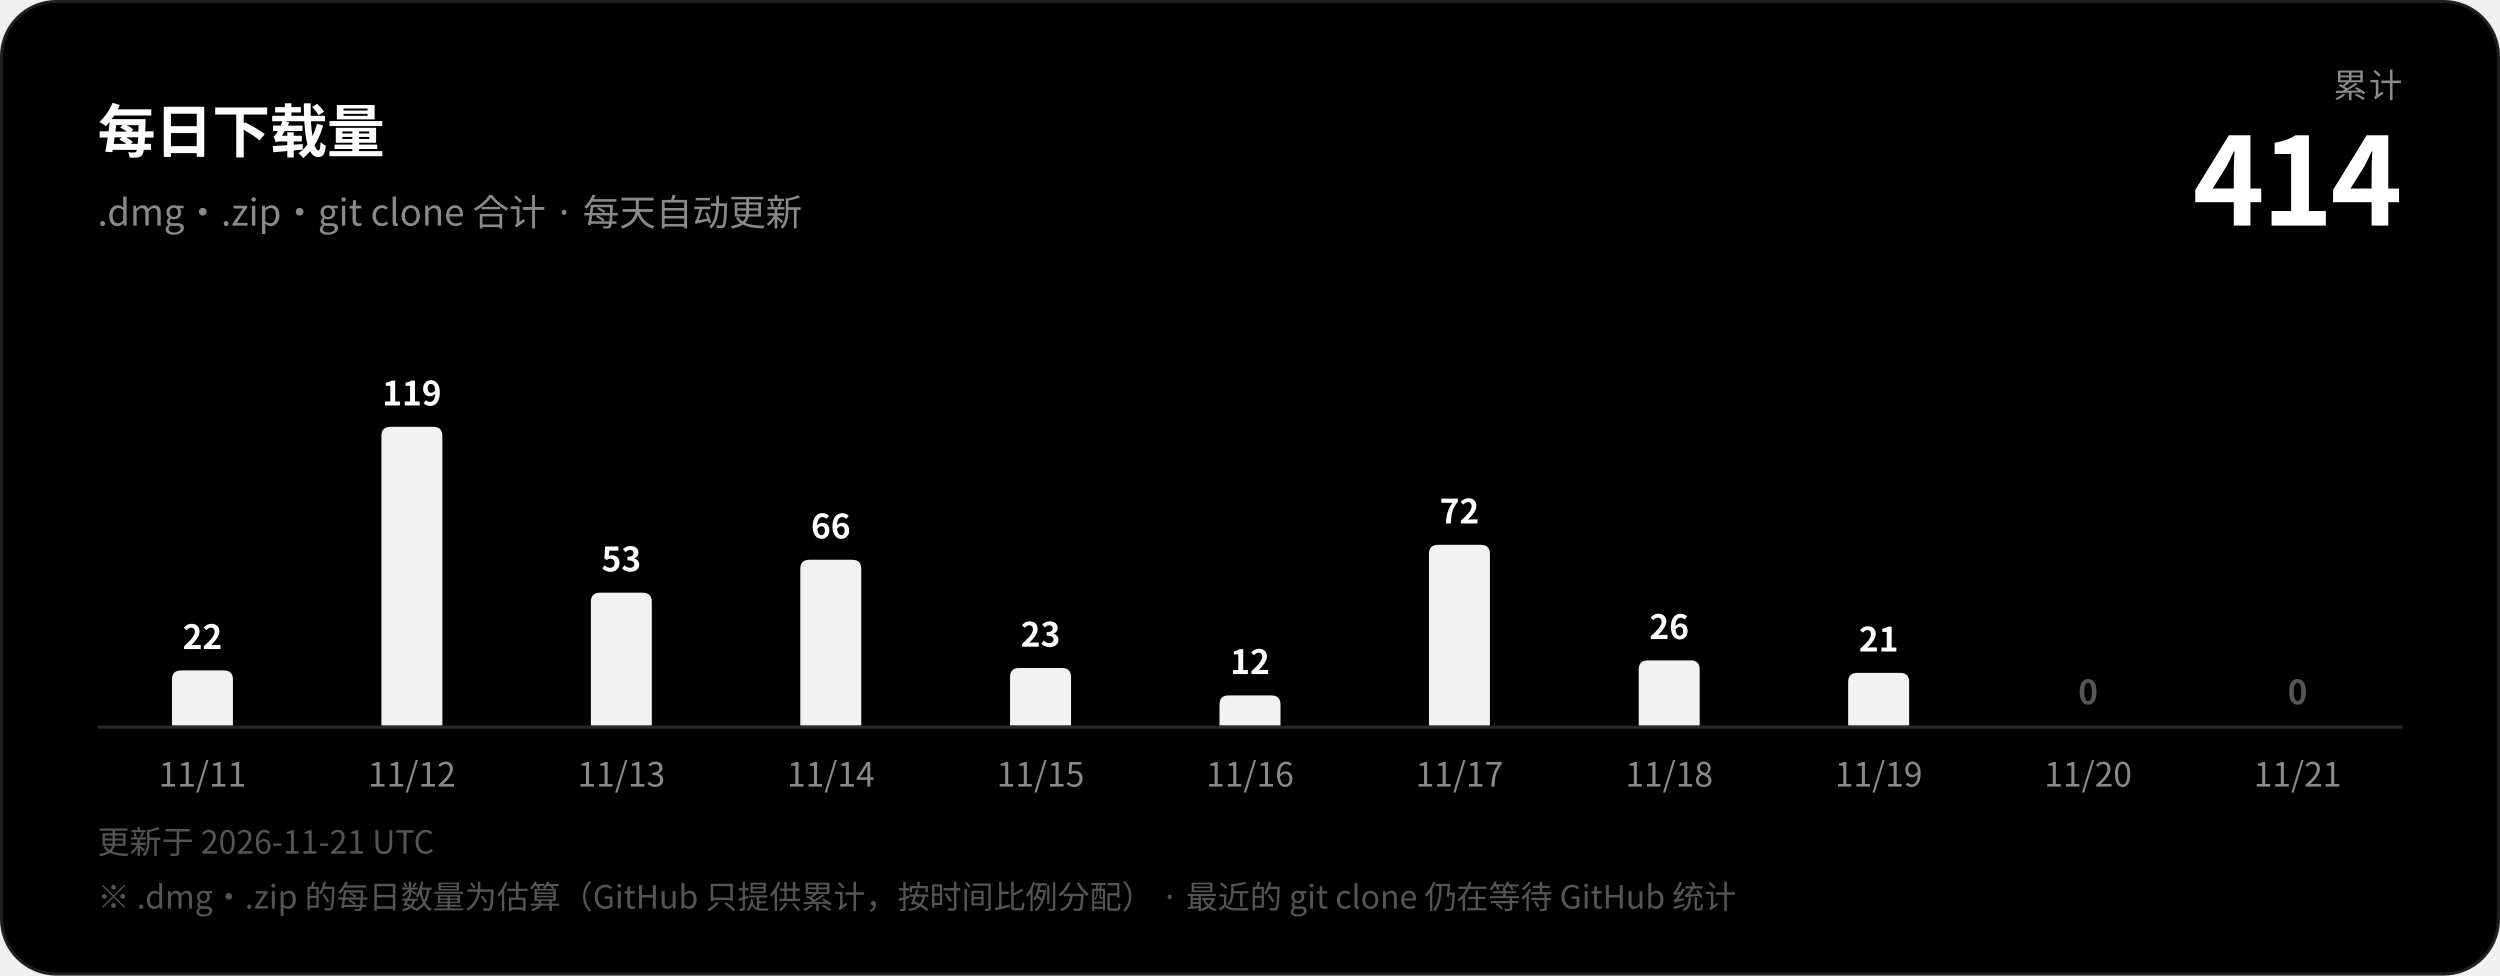
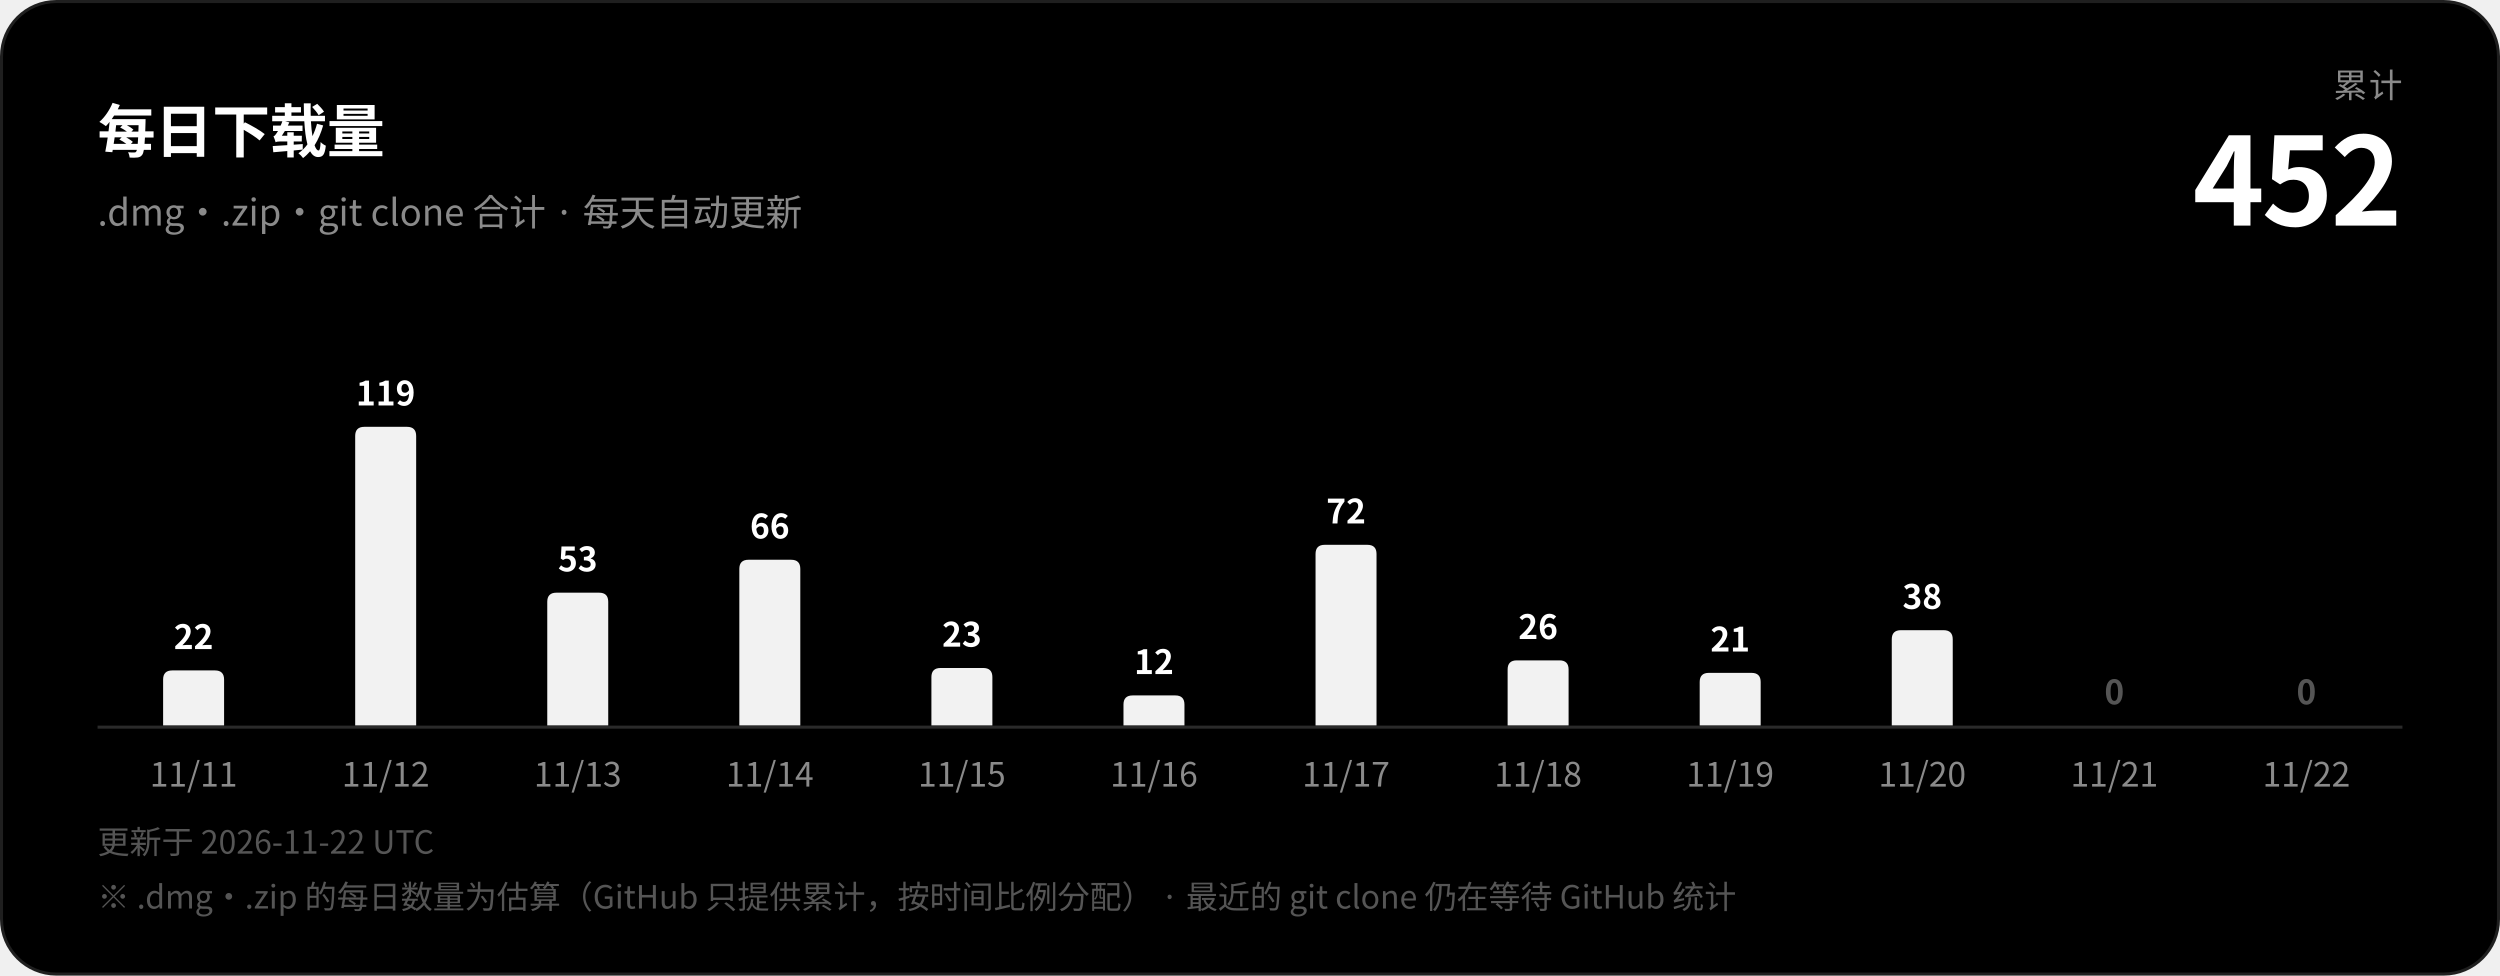
<svg xmlns="http://www.w3.org/2000/svg" width="820" height="320" viewBox="0 0 820 320" role="img" aria-label="每日下载量">
  <rect x="0.5" y="0.5" width="819" height="319" rx="18" fill="#000000" stroke="#1f1f1f" />
  <g font-family="-apple-system, BlinkMacSystemFont, 'SF Pro Display', 'Segoe UI', 'Hiragino Sans', 'Hiragino Kaku Gothic ProN', 'Noto Sans CJK JP', 'Noto Sans JP', 'PingFang SC', 'Microsoft YaHei', sans-serif" style="font-variant-numeric: tabular-nums">
    <text x="32" y="50" font-size="19" font-weight="600" fill="#ffffff" letter-spacing="-0.2">每日下载量</text>
    <text x="32" y="74" font-size="12" fill="#8a8a8a">.dmg・.zip・git clone 合计 · 每天自动更新</text>
    <text x="788" y="32" font-size="11" fill="#8a8a8a" text-anchor="end" letter-spacing="0.6">累计</text>
-     <text x="788" y="74" font-size="40" font-weight="700" fill="#ffffff" text-anchor="end" letter-spacing="-1">414</text>
-     <path d="M56.4,238.0V222.9Q56.4,219.9 59.4,219.9H73.4Q76.4,219.9 76.4,222.9V238.0Z" fill="#f2f2f2" />
-     <text x="66.4" y="212.9" font-size="11" font-weight="600" fill="#ffffff" text-anchor="middle">22</text>
-     <text x="66.4" y="258" font-size="11" fill="#8a8a8a" text-anchor="middle">11/11</text>
-     <path d="M125.1,238.0V143.0Q125.1,140.0 128.1,140.0H142.1Q145.1,140.0 145.1,143.0V238.0Z" fill="#f2f2f2" />
-     <text x="135.1" y="133.0" font-size="11" font-weight="600" fill="#ffffff" text-anchor="middle">119</text>
-     <text x="135.1" y="258" font-size="11" fill="#8a8a8a" text-anchor="middle">11/12</text>
-     <path d="M193.8,238.0V197.4Q193.8,194.4 196.8,194.4H210.8Q213.8,194.4 213.8,197.4V238.0Z" fill="#f2f2f2" />
-     <text x="203.8" y="187.4" font-size="11" font-weight="600" fill="#ffffff" text-anchor="middle">53</text>
-     <text x="203.8" y="258" font-size="11" fill="#8a8a8a" text-anchor="middle">11/13</text>
-     <path d="M262.5,238.0V186.6Q262.5,183.6 265.5,183.6H279.5Q282.5,183.6 282.5,186.6V238.0Z" fill="#f2f2f2" />
-     <text x="272.5" y="176.6" font-size="11" font-weight="600" fill="#ffffff" text-anchor="middle">66</text>
-     <text x="272.5" y="258" font-size="11" fill="#8a8a8a" text-anchor="middle">11/14</text>
-     <path d="M331.3,238.0V222.1Q331.3,219.1 334.3,219.1H348.3Q351.3,219.1 351.3,222.1V238.0Z" fill="#f2f2f2" />
-     <text x="341.3" y="212.1" font-size="11" font-weight="600" fill="#ffffff" text-anchor="middle">23</text>
-     <text x="341.3" y="258" font-size="11" fill="#8a8a8a" text-anchor="middle">11/15</text>
-     <path d="M400.0,238.0V231.1Q400.0,228.1 403.0,228.1H417.0Q420.0,228.1 420.0,231.1V238.0Z" fill="#f2f2f2" />
-     <text x="410.0" y="221.1" font-size="11" font-weight="600" fill="#ffffff" text-anchor="middle">12</text>
-     <text x="410.0" y="258" font-size="11" fill="#8a8a8a" text-anchor="middle">11/16</text>
-     <path d="M468.7,238.0V181.7Q468.7,178.7 471.7,178.7H485.7Q488.7,178.7 488.7,181.7V238.0Z" fill="#f2f2f2" />
-     <text x="478.7" y="171.7" font-size="11" font-weight="600" fill="#ffffff" text-anchor="middle">72</text>
-     <text x="478.7" y="258" font-size="11" fill="#8a8a8a" text-anchor="middle">11/17</text>
-     <path d="M537.5,238.0V219.6Q537.5,216.6 540.5,216.6H554.5Q557.5,216.6 557.5,219.6V238.0Z" fill="#f2f2f2" />
-     <text x="547.5" y="209.6" font-size="11" font-weight="600" fill="#ffffff" text-anchor="middle">26</text>
-     <text x="547.5" y="258" font-size="11" fill="#8a8a8a" text-anchor="middle">11/18</text>
-     <path d="M606.2,238.0V223.7Q606.2,220.7 609.2,220.7H623.2Q626.2,220.7 626.2,223.7V238.0Z" fill="#f2f2f2" />
-     <text x="616.2" y="213.7" font-size="11" font-weight="600" fill="#ffffff" text-anchor="middle">21</text>
-     <text x="616.2" y="258" font-size="11" fill="#8a8a8a" text-anchor="middle">11/19</text>
-     <text x="684.9" y="231.0" font-size="11" font-weight="600" fill="#555555" text-anchor="middle">0</text>
-     <text x="684.9" y="258" font-size="11" fill="#8a8a8a" text-anchor="middle">11/20</text>
-     <text x="753.6" y="231.0" font-size="11" font-weight="600" fill="#555555" text-anchor="middle">0</text>
-     <text x="753.6" y="258" font-size="11" fill="#8a8a8a" text-anchor="middle">11/21</text>
+     <text x="788" y="74" font-size="40" font-weight="700" fill="#ffffff" text-anchor="end" letter-spacing="-1">452</text>
+     <path d="M53.5,238.0V222.9Q53.5,219.9 56.5,219.9H70.5Q73.5,219.9 73.5,222.9V238.0Z" fill="#f2f2f2" />
+     <text x="63.5" y="212.9" font-size="11" font-weight="600" fill="#ffffff" text-anchor="middle">22</text>
+     <text x="63.5" y="258" font-size="11" fill="#8a8a8a" text-anchor="middle">11/11</text>
+     <path d="M116.5,238.0V143.0Q116.5,140.0 119.5,140.0H133.5Q136.5,140.0 136.5,143.0V238.0Z" fill="#f2f2f2" />
+     <text x="126.5" y="133.0" font-size="11" font-weight="600" fill="#ffffff" text-anchor="middle">119</text>
+     <text x="126.5" y="258" font-size="11" fill="#8a8a8a" text-anchor="middle">11/12</text>
+     <path d="M179.5,238.0V197.4Q179.5,194.4 182.5,194.4H196.5Q199.5,194.4 199.5,197.4V238.0Z" fill="#f2f2f2" />
+     <text x="189.5" y="187.4" font-size="11" font-weight="600" fill="#ffffff" text-anchor="middle">53</text>
+     <text x="189.5" y="258" font-size="11" fill="#8a8a8a" text-anchor="middle">11/13</text>
+     <path d="M242.5,238.0V186.6Q242.5,183.6 245.5,183.6H259.5Q262.5,183.6 262.5,186.6V238.0Z" fill="#f2f2f2" />
+     <text x="252.5" y="176.6" font-size="11" font-weight="600" fill="#ffffff" text-anchor="middle">66</text>
+     <text x="252.5" y="258" font-size="11" fill="#8a8a8a" text-anchor="middle">11/14</text>
+     <path d="M305.5,238.0V222.1Q305.5,219.1 308.5,219.1H322.5Q325.5,219.1 325.5,222.1V238.0Z" fill="#f2f2f2" />
+     <text x="315.5" y="212.1" font-size="11" font-weight="600" fill="#ffffff" text-anchor="middle">23</text>
+     <text x="315.5" y="258" font-size="11" fill="#8a8a8a" text-anchor="middle">11/15</text>
+     <path d="M368.5,238.0V231.1Q368.5,228.1 371.5,228.1H385.5Q388.5,228.1 388.5,231.1V238.0Z" fill="#f2f2f2" />
+     <text x="378.5" y="221.1" font-size="11" font-weight="600" fill="#ffffff" text-anchor="middle">12</text>
+     <text x="378.5" y="258" font-size="11" fill="#8a8a8a" text-anchor="middle">11/16</text>
+     <path d="M431.5,238.0V181.7Q431.5,178.7 434.5,178.7H448.5Q451.5,178.7 451.5,181.7V238.0Z" fill="#f2f2f2" />
+     <text x="441.5" y="171.7" font-size="11" font-weight="600" fill="#ffffff" text-anchor="middle">72</text>
+     <text x="441.5" y="258" font-size="11" fill="#8a8a8a" text-anchor="middle">11/17</text>
+     <path d="M494.5,238.0V219.6Q494.5,216.6 497.5,216.6H511.5Q514.5,216.6 514.5,219.6V238.0Z" fill="#f2f2f2" />
+     <text x="504.5" y="209.6" font-size="11" font-weight="600" fill="#ffffff" text-anchor="middle">26</text>
+     <text x="504.5" y="258" font-size="11" fill="#8a8a8a" text-anchor="middle">11/18</text>
+     <path d="M557.5,238.0V223.7Q557.5,220.7 560.5,220.7H574.5Q577.5,220.7 577.5,223.7V238.0Z" fill="#f2f2f2" />
+     <text x="567.5" y="213.7" font-size="11" font-weight="600" fill="#ffffff" text-anchor="middle">21</text>
+     <text x="567.5" y="258" font-size="11" fill="#8a8a8a" text-anchor="middle">11/19</text>
+     <path d="M620.5,238.0V209.7Q620.5,206.7 623.5,206.7H637.5Q640.5,206.7 640.5,209.7V238.0Z" fill="#f2f2f2" />
+     <text x="630.5" y="199.7" font-size="11" font-weight="600" fill="#ffffff" text-anchor="middle">38</text>
+     <text x="630.5" y="258" font-size="11" fill="#8a8a8a" text-anchor="middle">11/20</text>
+     <text x="693.5" y="231.0" font-size="11" font-weight="600" fill="#555555" text-anchor="middle">0</text>
+     <text x="693.5" y="258" font-size="11" fill="#8a8a8a" text-anchor="middle">11/21</text>
+     <text x="756.5" y="231.0" font-size="11" font-weight="600" fill="#555555" text-anchor="middle">0</text>
+     <text x="756.5" y="258" font-size="11" fill="#8a8a8a" text-anchor="middle">11/22</text>
    <line x1="32" y1="238.5" x2="788" y2="238.5" stroke="#2a2a2a" stroke-width="1" />
-     <text x="32" y="280" font-size="10.5" fill="#555555">更新于 2026-11-21 UTC</text>
+     <text x="32" y="280" font-size="10.5" fill="#555555">更新于 2026-11-22 UTC</text>
    <text x="32" y="298" font-size="10.5" fill="#555555">※ .dmg・.zip 的每日数量为估算（GitHub 只提供累计，按时间比例分配） · 最近的 git clone 仍在等待 GitHub 统计</text>
  </g>
</svg>
